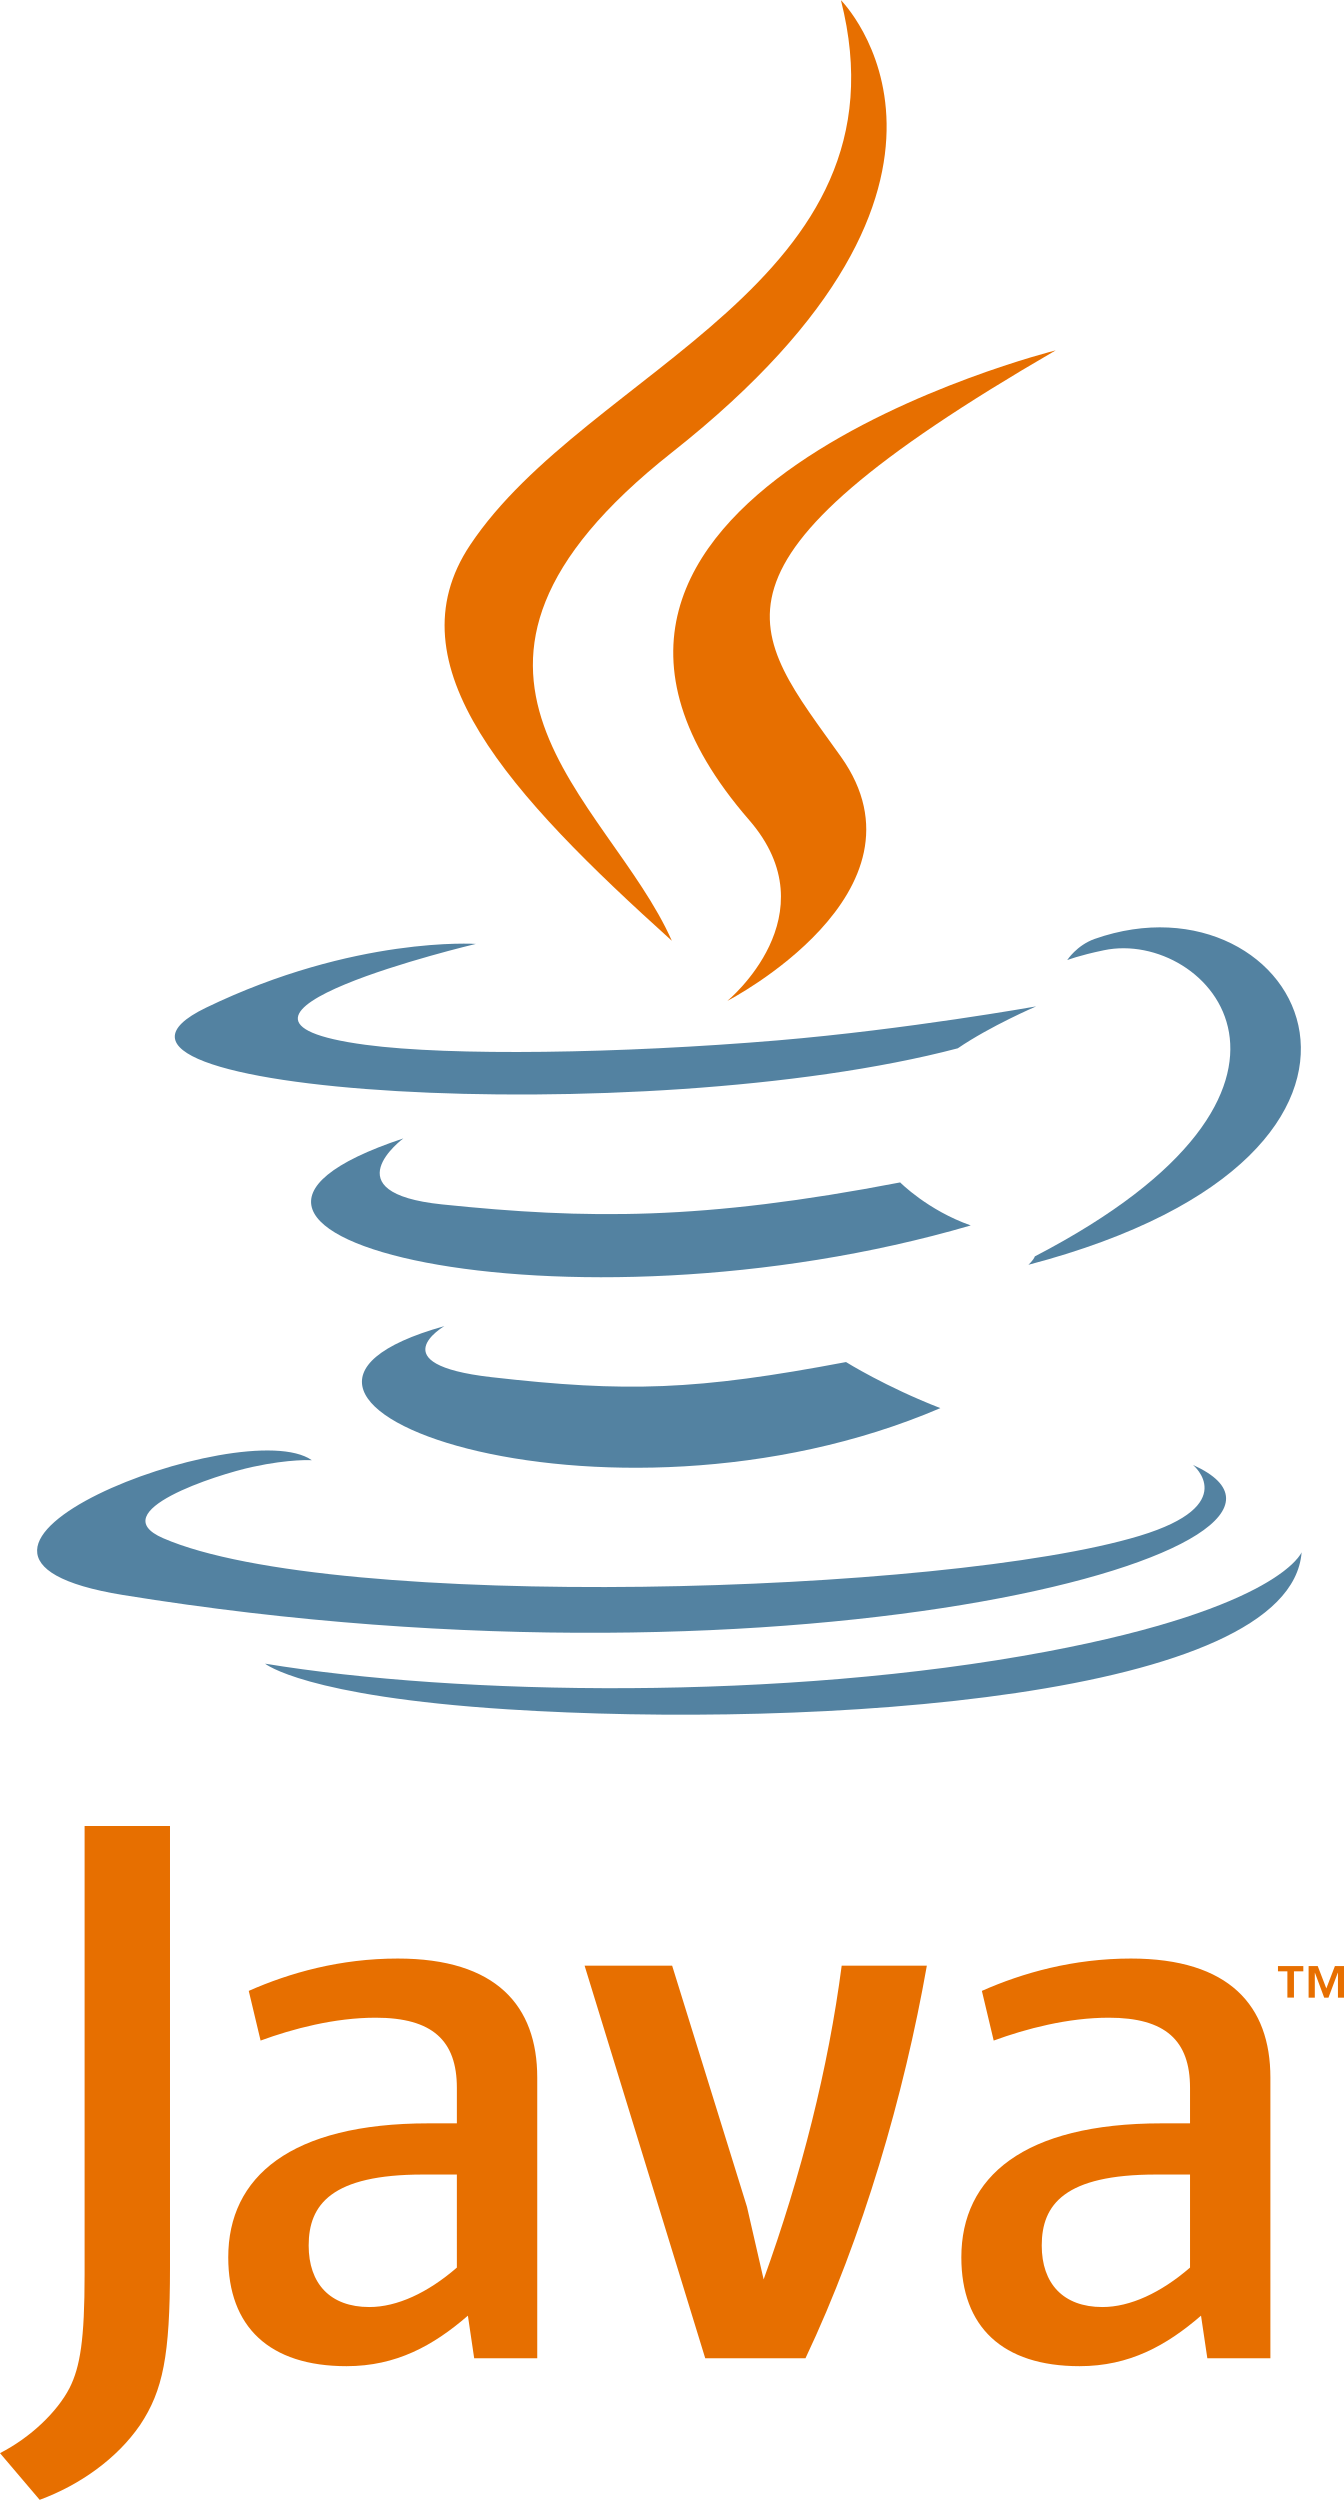
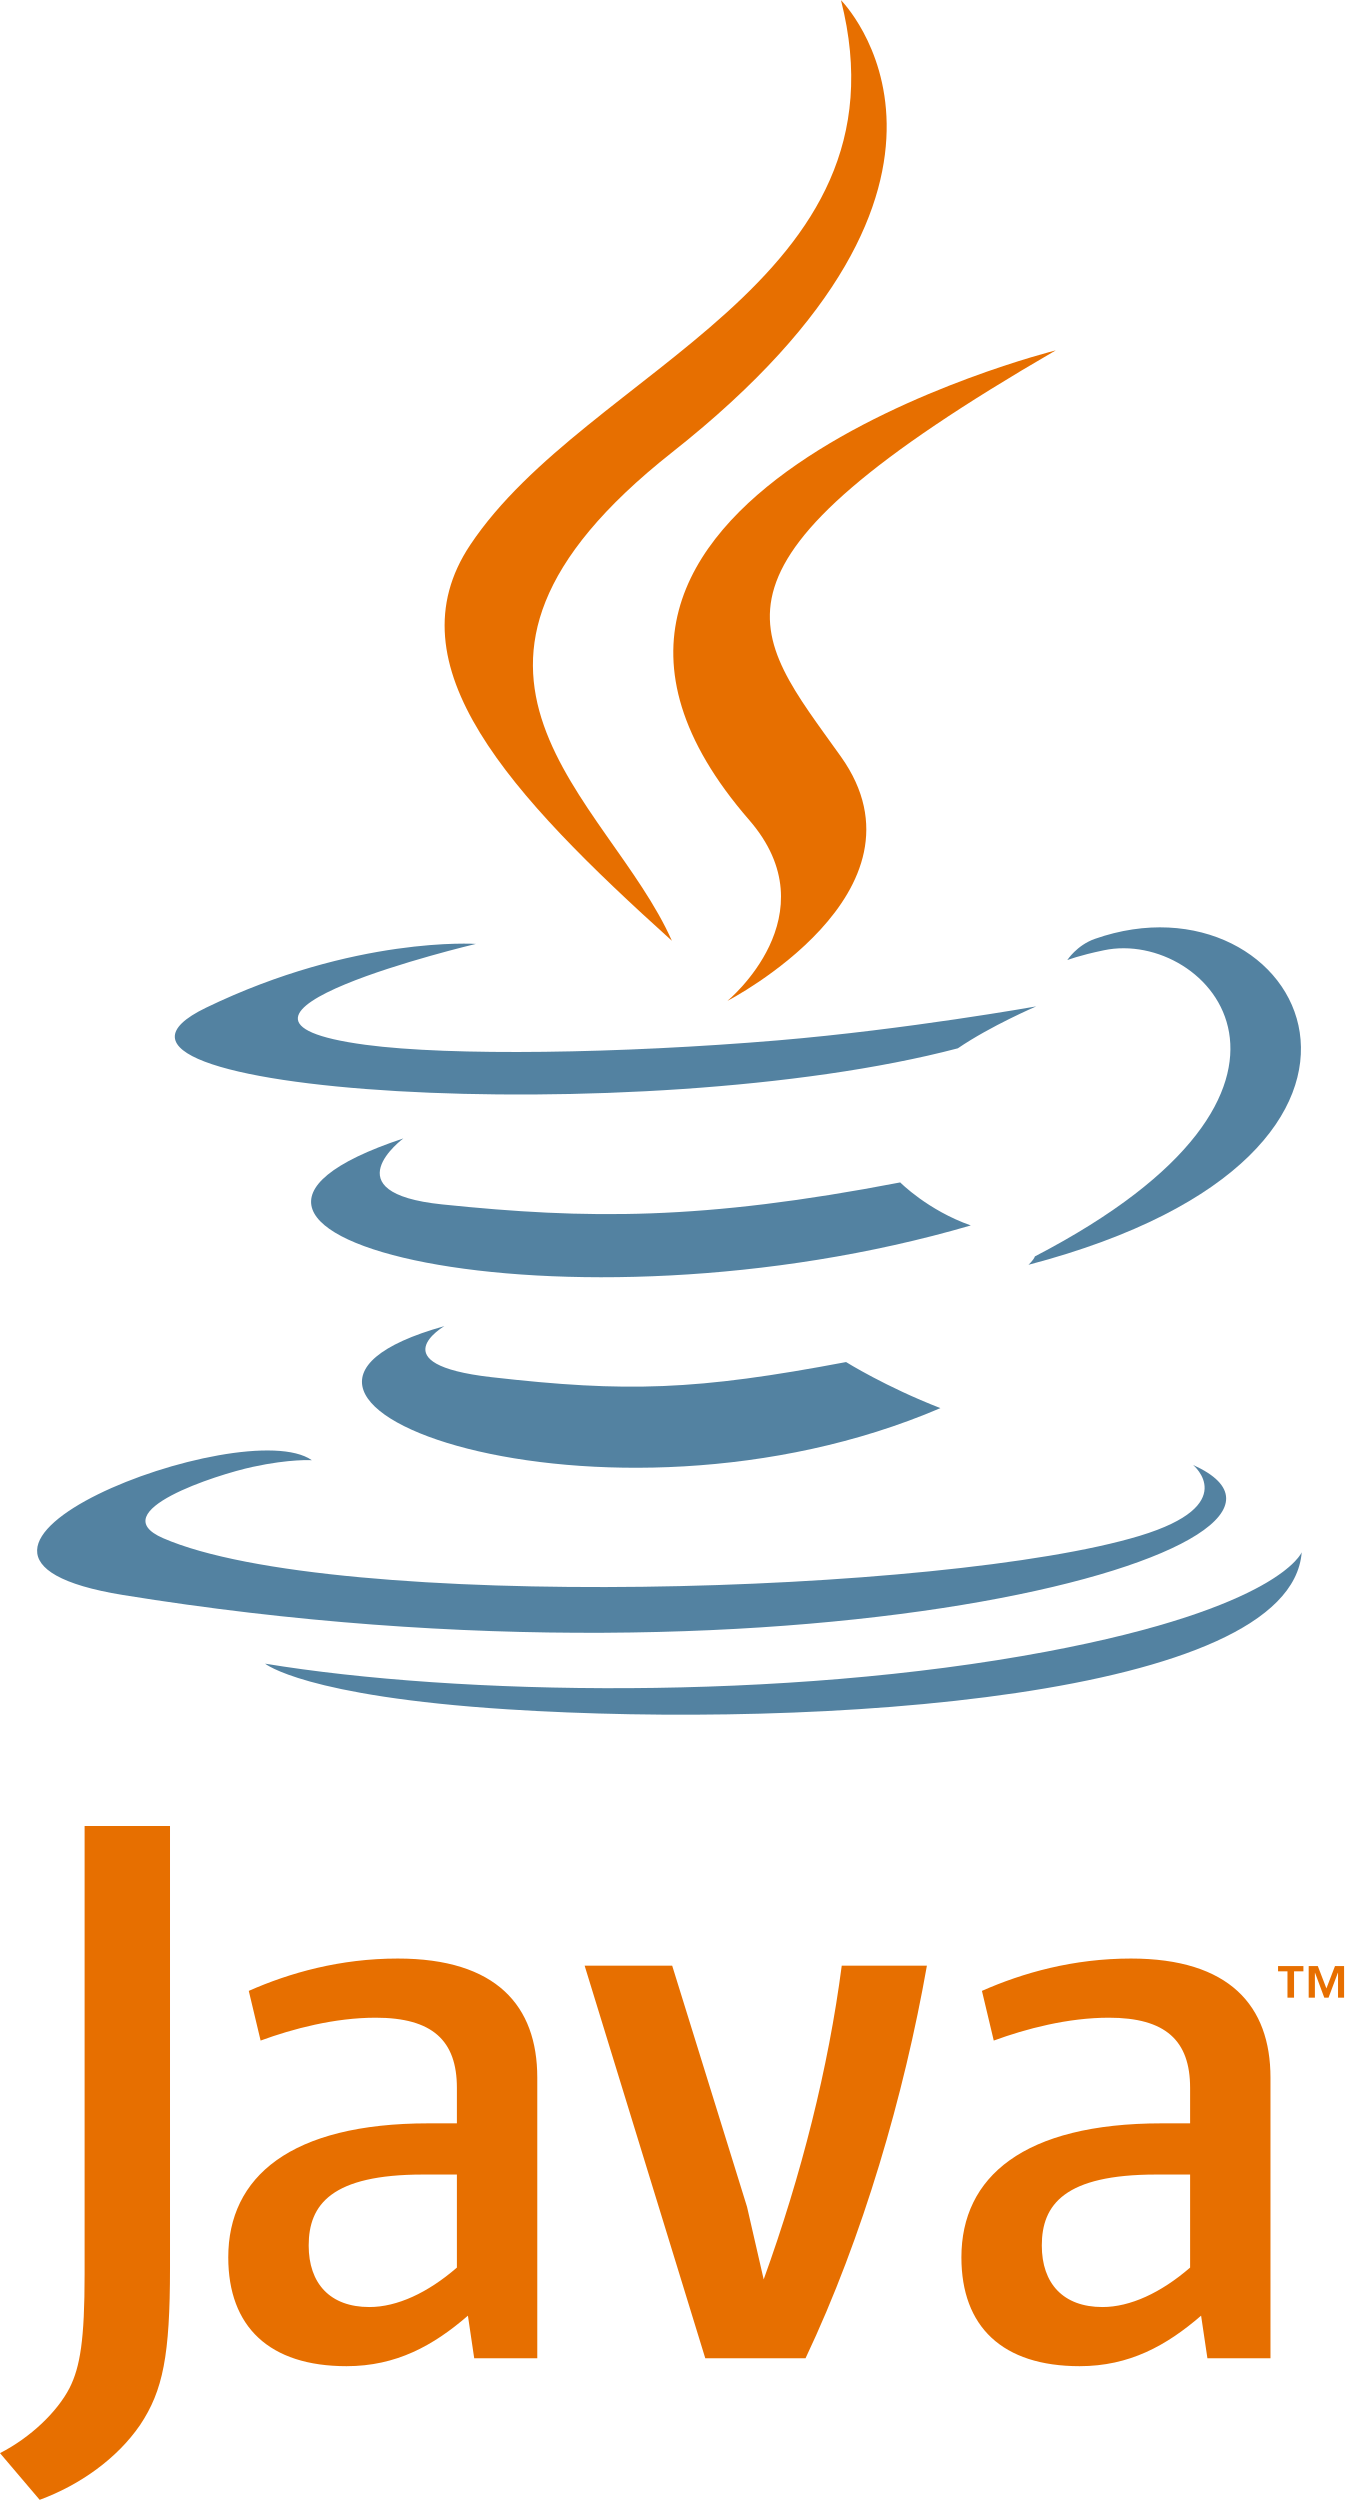
- <svg xmlns="http://www.w3.org/2000/svg" width="1344" height="2500" viewBox="6.527 4.399 290.829 540.906">
-   <path d="M285.104 430.945h-2.037v-1.14h5.486v1.14h-2.025v5.688h-1.424v-5.688zm10.942.297h-.032l-2.02 5.393h-.924l-2.006-5.393h-.024v5.393h-1.343v-6.828h1.976l1.86 4.835 1.854-4.835h1.969v6.828h-1.311l.001-5.393z" fill="#e76f00" />
-   <path d="M102.681 291.324s-14.178 8.245 10.09 11.035c29.4 3.354 44.426 2.873 76.825-3.259 0 0 8.518 5.341 20.414 9.967-72.63 31.128-164.376-1.803-107.329-17.743M93.806 250.704s-15.902 11.771 8.384 14.283c31.406 3.24 56.208 3.505 99.125-4.759 0 0 5.937 6.018 15.271 9.309-87.815 25.678-185.624 2.025-122.78-18.833" fill="#5382a1" />
-   <path d="M168.625 181.799c17.896 20.604-4.701 39.146-4.701 39.146s45.439-23.458 24.571-52.833c-19.491-27.395-34.438-41.005 46.479-87.934.001-.001-127.013 31.721-66.349 101.621" fill="#e76f00" />
-   <path d="M264.684 321.369s10.492 8.646-11.555 15.333c-41.923 12.7-174.488 16.535-211.314.507-13.238-5.76 11.587-13.752 19.396-15.429 8.144-1.766 12.798-1.437 12.798-1.437-14.722-10.371-95.157 20.363-40.857 29.166 148.084 24.015 269.944-10.814 231.532-28.14M109.499 208.617s-67.431 16.016-23.879 21.832c18.389 2.462 55.047 1.905 89.192-.956 27.906-2.354 55.928-7.358 55.928-7.358s-9.84 4.214-16.959 9.074c-68.475 18.01-200.756 9.631-162.674-8.79 32.206-15.568 58.392-13.802 58.392-13.802M230.462 276.231c69.608-36.171 37.425-70.932 14.96-66.248-5.506 1.146-7.961 2.139-7.961 2.139s2.045-3.202 5.947-4.588c44.441-15.624 78.619 46.081-14.346 70.521 0 0 1.079-.962 1.4-1.824" fill="#5382a1" />
-   <path d="M188.495 4.399s38.55 38.562-36.563 97.862c-60.233 47.567-13.735 74.689-.025 105.678-35.158-31.723-60.96-59.647-43.65-85.637 25.406-38.151 95.792-56.648 80.238-117.903" fill="#e76f00" />
-   <path d="M116.339 374.246c66.815 4.277 169.417-2.373 171.846-33.987 0 0-4.67 11.984-55.219 21.503-57.027 10.731-127.364 9.479-169.081 2.601.002-.002 8.541 7.067 52.454 9.883" fill="#5382a1" />
-   <path d="M105.389 495.049c-6.303 5.467-12.96 8.536-18.934 8.536-8.527 0-13.134-5.113-13.134-13.314 0-8.871 4.937-15.357 24.739-15.357h7.328l.001 20.135m17.392 19.623V453.93c0-15.518-8.85-25.756-30.188-25.756-12.457 0-23.369 3.076-32.238 6.999l2.56 10.752c6.983-2.563 16.022-4.949 24.894-4.949 12.292 0 17.58 4.949 17.58 15.181v7.678h-6.135c-29.865 0-43.337 11.593-43.337 28.993 0 15.018 8.878 23.554 25.594 23.554 10.745 0 18.766-4.437 26.264-10.929l1.361 9.221 13.645-.002zM180.824 514.672h-21.691l-26.106-84.96h18.944l16.198 52.199 3.601 15.699c8.195-22.698 13.992-45.726 16.891-67.898h18.427c-4.938 27.976-13.822 58.684-26.264 84.96M264.038 495.049c-6.315 5.467-12.983 8.536-18.958 8.536-8.512 0-13.131-5.113-13.131-13.314 0-8.871 4.947-15.357 24.748-15.357h7.341v20.135m17.39 19.623V453.93c0-15.518-8.871-25.756-30.186-25.756-12.465 0-23.381 3.076-32.246 6.999l2.557 10.752c6.985-2.563 16.041-4.949 24.906-4.949 12.283 0 17.579 4.949 17.579 15.181v7.678h-6.146c-29.873 0-43.34 11.593-43.34 28.993 0 15.018 8.871 23.554 25.584 23.554 10.752 0 18.77-4.437 26.28-10.929l1.366 9.221 13.646-.002zM36.847 529.099c-4.958 7.239-12.966 12.966-21.733 16.206L6.527 535.2c6.673-3.424 12.396-8.954 15.055-14.104 2.3-4.581 3.252-10.485 3.252-24.604v-96.995h18.478v95.666c-.001 18.875-1.51 26.5-6.465 33.936" fill="#e76f00" />
+ <svg xmlns="http://www.w3.org/2000/svg" width="500px" height="930px" viewBox="0 0 500 930" version="1.1">
+   <g id="surface1">
+     <path style=" stroke:none;fill-rule:nonzero;fill:rgb(90.588%,43.529%,0%);fill-opacity:1;" d="M 478.938 733.34 L 475.434 733.34 L 475.434 731.383 L 484.867 731.383 L 484.867 733.34 L 481.383 733.34 L 481.383 743.121 L 478.938 743.121 Z M 497.746 733.852 L 497.691 733.852 L 494.219 743.125 L 492.633 743.125 L 489.184 733.852 L 489.141 733.852 L 489.141 743.125 L 486.832 743.125 L 486.832 731.387 L 490.23 731.387 L 493.426 739.695 L 496.613 731.387 L 500 731.387 L 500 743.125 L 497.746 743.125 Z M 497.746 733.852 " />
+     <path style=" stroke:none;fill-rule:nonzero;fill:rgb(32.549%,50.98%,63.137%);fill-opacity:1;" d="M 165.309 493.316 C 165.309 493.316 140.934 507.492 182.656 512.289 C 233.203 518.055 259.035 517.227 314.738 506.684 C 314.738 506.684 329.379 515.867 349.832 523.82 C 224.965 577.332 67.234 520.719 165.309 493.316 M 150.051 423.488 C 150.051 423.488 122.715 443.723 164.465 448.039 C 218.461 453.609 261.102 454.066 334.883 439.859 C 334.883 439.859 345.09 450.207 361.137 455.863 C 210.164 500.008 42.008 459.344 150.051 423.488 " />
+     <path style=" stroke:none;fill-rule:nonzero;fill:rgb(90.588%,43.529%,0%);fill-opacity:1;" d="M 278.684 305.031 C 309.449 340.453 270.602 372.328 270.602 372.328 C 270.602 372.328 348.719 332 312.844 281.5 C 279.336 234.406 253.637 211.008 392.75 130.332 C 392.754 130.332 174.387 184.867 278.684 305.031 " />
+     <path style=" stroke:none;fill-rule:nonzero;fill:rgb(32.549%,50.98%,63.137%);fill-opacity:1;" d="M 443.828 544.969 C 443.828 544.969 461.867 559.832 423.965 571.328 C 351.891 593.16 123.98 599.754 60.668 572.199 C 37.91 562.297 80.59 548.559 94.016 545.676 C 108.016 542.637 116.016 543.203 116.016 543.203 C 90.707 525.375 -47.578 578.211 45.773 593.344 C 300.363 634.629 509.867 574.754 443.828 544.969 M 177.031 351.133 C 177.031 351.133 61.102 378.668 135.98 388.668 C 167.594 392.898 230.617 391.941 289.32 387.023 C 337.297 382.977 385.473 374.375 385.473 374.375 C 385.473 374.375 368.555 381.617 356.316 389.973 C 238.594 420.934 11.172 406.531 76.645 374.863 C 132.012 348.098 177.031 351.133 177.031 351.133 M 384.996 467.371 C 504.664 405.188 449.336 345.43 410.715 353.484 C 401.246 355.453 397.027 357.16 397.027 357.16 C 397.027 357.16 400.543 351.656 407.25 349.273 C 483.656 322.414 542.414 428.492 382.586 470.508 C 382.586 470.508 384.441 468.852 384.996 467.371 " />
+     <path style=" stroke:none;fill-rule:nonzero;fill:rgb(90.588%,43.529%,0%);fill-opacity:1;" d="M 312.844 0.062 C 312.844 0.062 379.121 66.352 249.984 168.297 C 146.43 250.07 226.371 296.695 249.941 349.969 C 189.496 295.434 145.137 247.43 174.898 202.75 C 218.574 137.164 339.586 105.363 312.844 0.062 " />
+     <path style=" stroke:none;fill-rule:nonzero;fill:rgb(32.549%,50.98%,63.137%);fill-opacity:1;" d="M 188.793 635.871 C 303.66 643.223 480.059 631.789 484.234 577.441 C 484.234 577.441 476.203 598.043 389.301 614.406 C 291.258 632.855 170.332 630.703 98.609 618.879 C 98.613 618.875 113.297 631.027 188.793 635.871 " />
+     <path style=" stroke:none;fill-rule:nonzero;fill:rgb(90.588%,43.529%,0%);fill-opacity:1;" d="M 169.965 843.543 C 159.129 852.941 147.684 858.219 137.414 858.219 C 122.754 858.219 114.832 849.43 114.832 835.328 C 114.832 820.078 123.32 808.93 157.367 808.93 L 169.965 808.93 L 169.965 843.543 M 199.867 877.277 L 199.867 772.855 C 199.867 746.18 184.652 728.578 147.965 728.578 C 126.551 728.578 107.789 733.867 92.543 740.609 L 96.945 759.094 C 108.949 754.688 124.488 750.586 139.742 750.586 C 160.875 750.586 169.965 759.094 169.965 776.684 L 169.965 789.883 L 159.418 789.883 C 108.074 789.883 84.914 809.812 84.914 839.727 C 84.914 865.543 100.176 880.219 128.914 880.219 C 147.387 880.219 161.176 872.59 174.066 861.43 L 176.406 877.281 Z M 299.656 877.277 L 262.363 877.277 L 217.48 731.223 L 250.051 731.223 L 277.898 820.957 L 284.09 847.945 C 298.18 808.926 308.145 769.34 313.129 731.223 L 344.809 731.223 C 336.32 779.316 321.047 832.105 299.656 877.277 M 442.719 843.543 C 431.863 852.941 420.398 858.219 410.125 858.219 C 395.492 858.219 387.551 849.43 387.551 835.328 C 387.551 820.078 396.055 808.93 430.098 808.93 L 442.719 808.93 L 442.719 843.543 M 472.617 877.277 L 472.617 772.855 C 472.617 746.18 457.363 728.578 420.719 728.578 C 399.289 728.578 380.523 733.867 365.281 740.609 L 369.676 759.094 C 381.688 754.688 397.254 750.586 412.496 750.586 C 433.613 750.586 442.719 759.094 442.719 776.684 L 442.719 789.883 L 432.152 789.883 C 380.793 789.883 357.641 809.812 357.641 839.727 C 357.641 865.543 372.895 880.219 401.625 880.219 C 420.109 880.219 433.895 872.59 446.809 861.43 L 449.156 877.281 Z M 52.125 902.078 C 43.602 914.523 29.836 924.371 14.762 929.938 L 0 912.566 C 11.473 906.68 21.312 897.176 25.883 888.32 C 29.836 880.445 31.473 870.297 31.473 846.023 L 31.473 679.277 L 63.242 679.277 L 63.242 843.738 C 63.238 876.188 60.645 889.297 52.125 902.078 " />
+   </g>
</svg>
